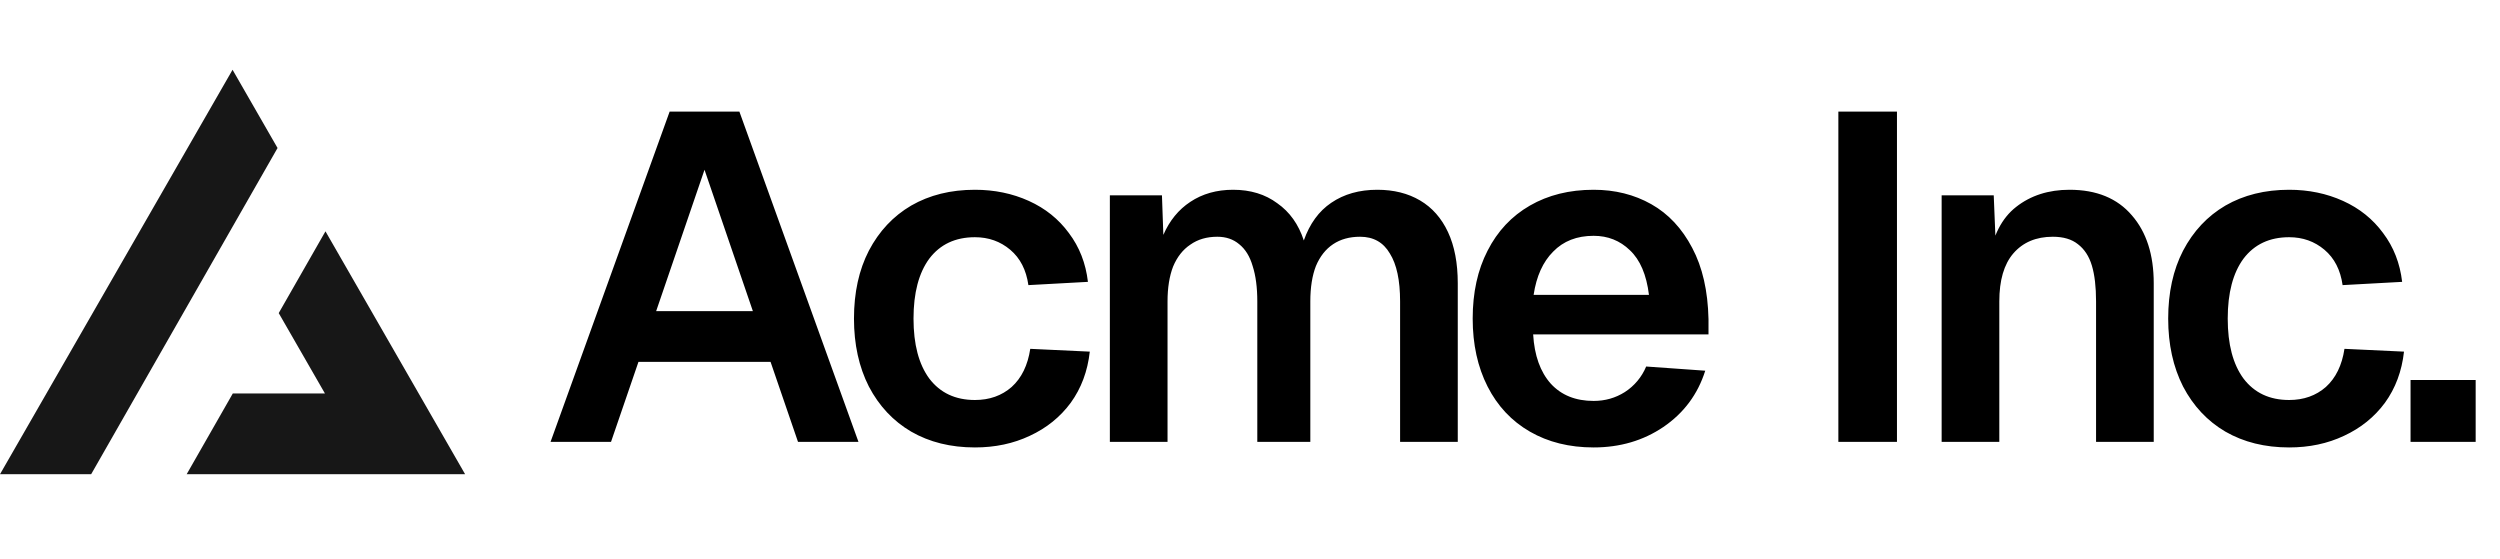
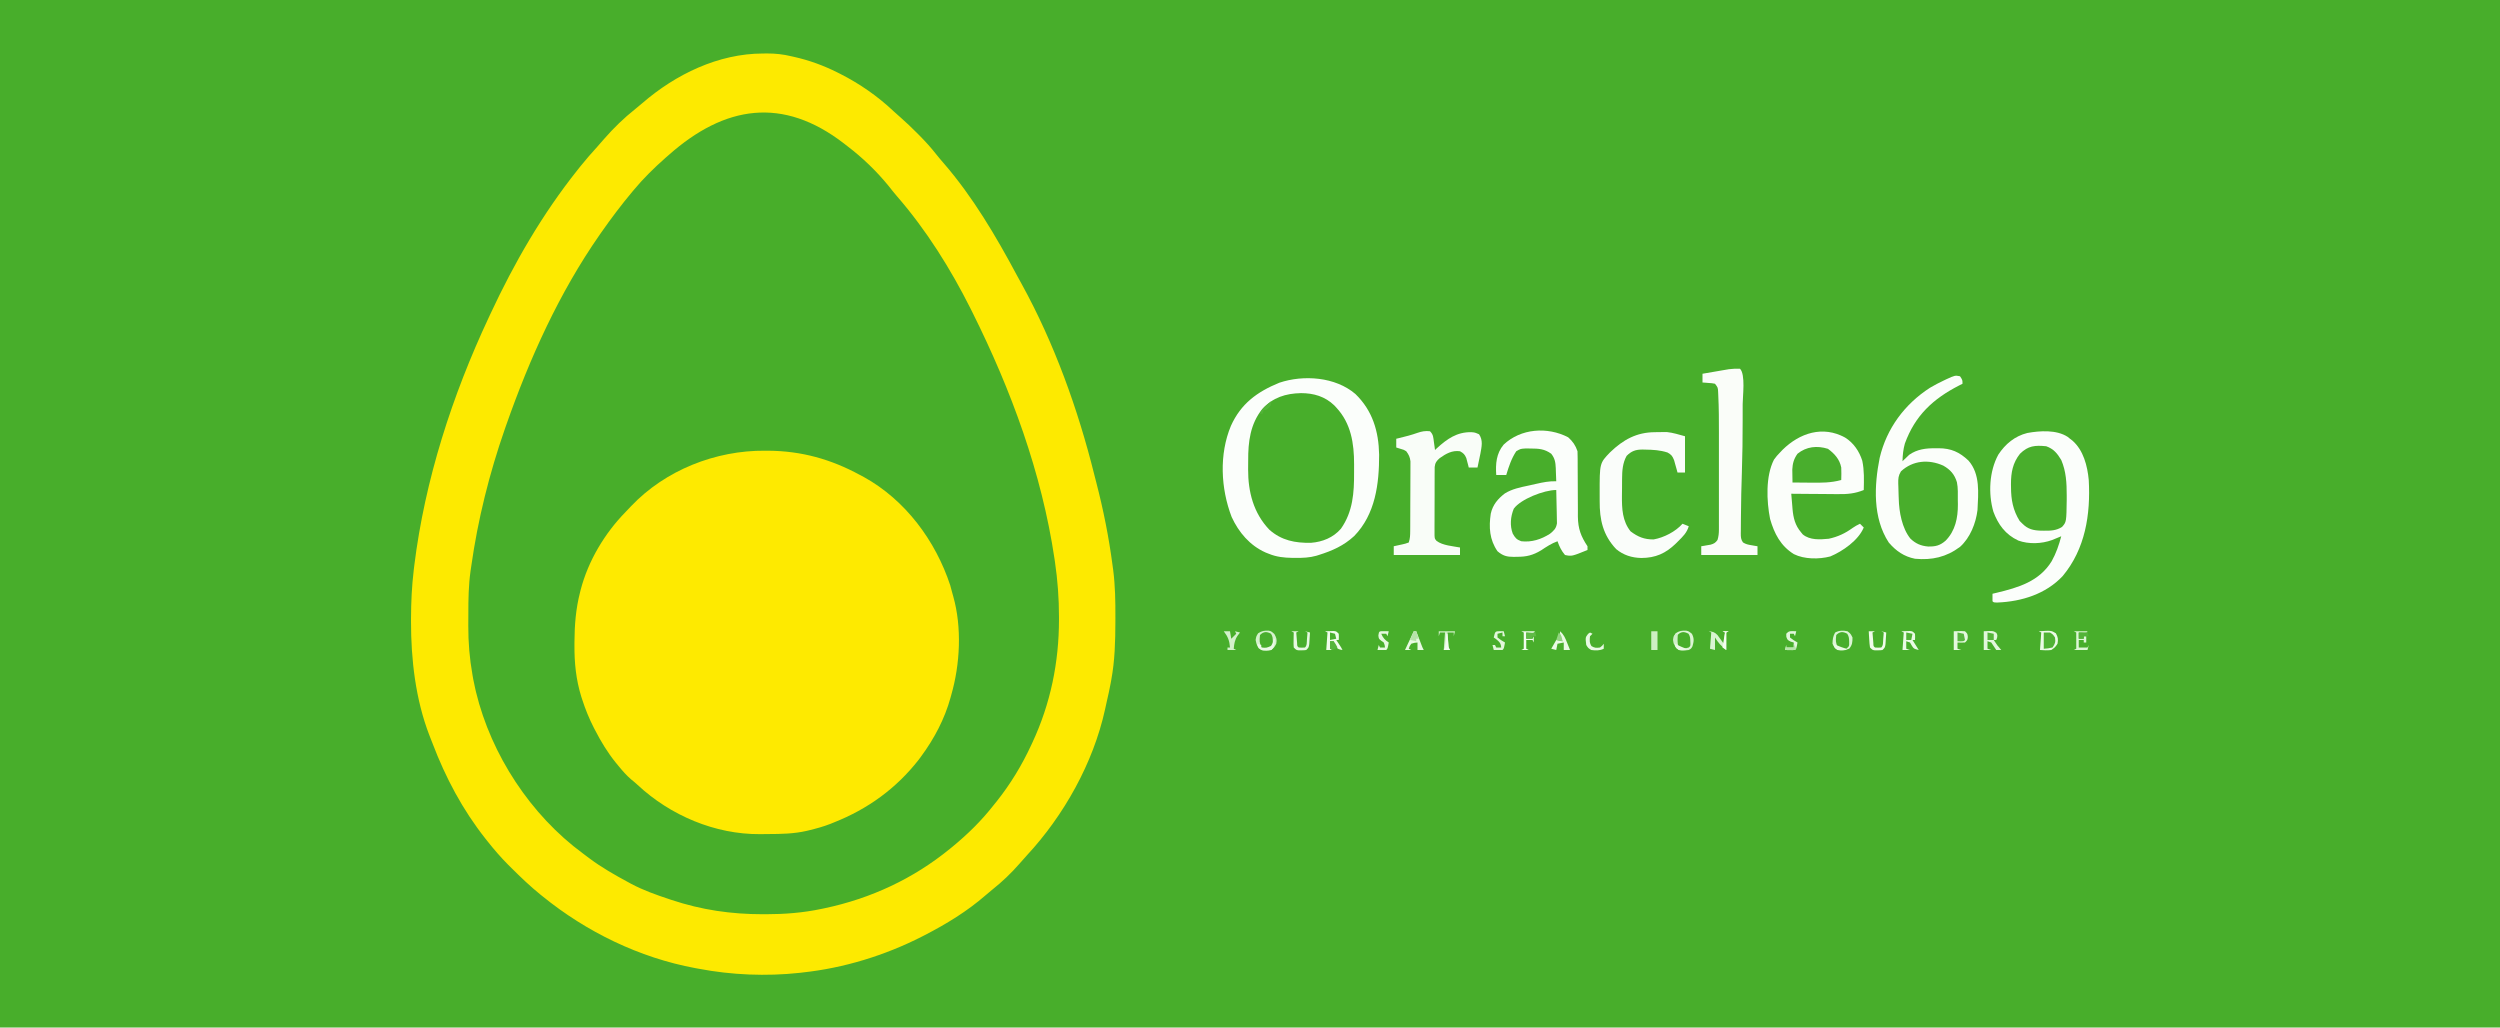
- <svg xmlns="http://www.w3.org/2000/svg" width="215" height="48" fill="none">
-   <path fill="#000" d="M57.588 9.6h6L73.828 38h-5.2l-2.36-6.88h-11.36L52.548 38h-5.2l10.24-28.4Zm7.16 17.16-4.16-12.16-4.16 12.16h8.32Zm23.694-2.24c-.186-1.307-.706-2.32-1.56-3.04-.853-.72-1.866-1.08-3.04-1.08-1.68 0-2.986.613-3.92 1.84-.906 1.227-1.36 2.947-1.36 5.16s.454 3.933 1.36 5.16c.934 1.227 2.24 1.84 3.92 1.84 1.254 0 2.307-.373 3.16-1.12.854-.773 1.387-1.867 1.6-3.28l5.12.24c-.186 1.68-.733 3.147-1.64 4.4-.906 1.227-2.08 2.173-3.52 2.84-1.413.667-2.986 1-4.72 1-2.08 0-3.906-.453-5.48-1.36-1.546-.907-2.76-2.2-3.64-3.88-.853-1.68-1.28-3.627-1.28-5.84 0-2.24.427-4.187 1.28-5.84.88-1.68 2.094-2.973 3.64-3.88 1.574-.907 3.4-1.36 5.48-1.36 1.68 0 3.227.32 4.64.96 1.414.64 2.56 1.56 3.44 2.76.907 1.2 1.454 2.6 1.64 4.2l-5.12.28Zm11.486-7.72.12 3.4c.534-1.227 1.307-2.173 2.32-2.84 1.04-.693 2.267-1.04 3.68-1.04 1.494 0 2.76.387 3.8 1.16 1.067.747 1.827 1.813 2.28 3.2.507-1.44 1.294-2.52 2.36-3.24 1.094-.747 2.414-1.12 3.96-1.12 1.414 0 2.64.307 3.68.92s1.84 1.52 2.4 2.72c.56 1.2.84 2.667.84 4.4V38h-4.96V25.92c0-1.813-.293-3.187-.88-4.12-.56-.96-1.413-1.44-2.56-1.44-.906 0-1.68.213-2.32.64-.64.427-1.133 1.053-1.48 1.88-.32.827-.48 1.84-.48 3.04V38h-4.56V25.92c0-1.2-.133-2.213-.4-3.04-.24-.827-.626-1.453-1.16-1.88-.506-.427-1.133-.64-1.88-.64-.906 0-1.68.227-2.32.68-.64.427-1.133 1.053-1.48 1.88-.32.827-.48 1.827-.48 3V38h-4.96V16.8h4.48Zm26.723 10.6c0-2.24.427-4.187 1.28-5.84.854-1.68 2.067-2.973 3.64-3.88 1.574-.907 3.4-1.36 5.48-1.36 1.84 0 3.494.413 4.96 1.24 1.467.827 2.64 2.08 3.52 3.76.88 1.653 1.347 3.693 1.4 6.12v1.32h-15.08c.107 1.813.614 3.227 1.52 4.24.907.987 2.134 1.48 3.68 1.48.987 0 1.88-.253 2.68-.76a4.803 4.803 0 0 0 1.84-2.2l5.08.36c-.64 2.027-1.84 3.64-3.6 4.84-1.733 1.173-3.733 1.76-6 1.76-2.08 0-3.906-.453-5.48-1.36-1.573-.907-2.786-2.2-3.64-3.88-.853-1.68-1.28-3.627-1.28-5.84Zm15.16-2.04c-.213-1.733-.76-3.013-1.64-3.84-.853-.827-1.893-1.24-3.12-1.24-1.44 0-2.6.453-3.48 1.36-.88.88-1.44 2.12-1.68 3.72h9.92ZM163.139 9.6V38h-5.04V9.6h5.04Zm8.322 7.2.24 5.88-.64-.36c.32-2.053 1.094-3.56 2.32-4.52 1.254-.987 2.787-1.48 4.6-1.48 2.32 0 4.107.733 5.36 2.2 1.254 1.44 1.88 3.387 1.88 5.84V38h-4.96V25.92c0-1.253-.12-2.28-.36-3.08-.24-.8-.64-1.413-1.2-1.84-.533-.427-1.253-.64-2.16-.64-1.44 0-2.573.48-3.4 1.44-.8.933-1.2 2.307-1.2 4.12V38h-4.96V16.8h4.48Zm30.003 7.72c-.186-1.307-.706-2.32-1.56-3.04-.853-.72-1.866-1.08-3.04-1.08-1.68 0-2.986.613-3.92 1.84-.906 1.227-1.36 2.947-1.36 5.16s.454 3.933 1.36 5.16c.934 1.227 2.24 1.84 3.92 1.84 1.254 0 2.307-.373 3.16-1.12.854-.773 1.387-1.867 1.6-3.28l5.12.24c-.186 1.68-.733 3.147-1.64 4.4-.906 1.227-2.08 2.173-3.52 2.84-1.413.667-2.986 1-4.72 1-2.08 0-3.906-.453-5.48-1.36-1.546-.907-2.76-2.2-3.64-3.88-.853-1.68-1.28-3.627-1.28-5.84 0-2.24.427-4.187 1.28-5.84.88-1.68 2.094-2.973 3.64-3.88 1.574-.907 3.4-1.36 5.48-1.36 1.68 0 3.227.32 4.64.96 1.414.64 2.56 1.56 3.44 2.76.907 1.2 1.454 2.6 1.64 4.2l-5.12.28Zm11.443 8.16V38h-5.6v-5.32h5.6Z" />
-   <path fill="#171717" fill-rule="evenodd" d="m7.839 40.783 16.03-28.054L20 6 0 40.783h7.839Zm8.214 0H40L27.99 19.894l-4.02 7.032 3.976 6.914H20.02l-3.967 6.943Z" clip-rule="evenodd" />
+ <svg xmlns="http://www.w3.org/2000/svg" version="1.1" width="2000" height="822">
+   <path d="M0 0 C660 0 1320 0 2000 0 C2000 271.26 2000 542.52 2000 822 C1340 822 680 822 0 822 C0 550.74 0 279.48 0 0 Z " fill="#48AE2B" transform="translate(0,0)" />
+   <path d="M0 0 C1.609 -0.018 1.609 -0.018 3.25 -0.037 C9.975 -0.049 16.097 0.602 22.625 2.188 C23.373 2.354 24.121 2.52 24.892 2.692 C37.164 5.46 48.386 9.558 59.625 15.188 C60.361 15.555 61.096 15.922 61.854 16.3 C77.289 24.139 91.732 34.12 104.324 46.027 C106.3 47.883 108.315 49.656 110.367 51.426 C114.769 55.264 118.936 59.306 123.062 63.438 C123.81 64.185 124.557 64.933 125.327 65.704 C130.028 70.458 134.417 75.276 138.539 80.543 C140.459 82.977 142.457 85.32 144.493 87.656 C167.887 114.638 186.454 146.221 203.237 177.609 C204.486 179.929 205.757 182.234 207.039 184.535 C233.028 231.757 252.035 284.617 265.018 336.763 C265.554 338.906 266.106 341.043 266.668 343.18 C272.296 364.913 276.711 386.927 279.625 409.188 C279.804 410.485 279.983 411.782 280.167 413.118 C281.82 425.823 281.981 438.452 281.938 451.25 C281.936 452.331 281.935 453.412 281.933 454.526 C281.894 470.262 281.519 485.676 278.625 501.188 C278.475 502.016 278.325 502.845 278.171 503.699 C277.289 508.464 276.276 513.186 275.158 517.901 C274.622 520.202 274.131 522.509 273.645 524.82 C264.236 567.637 240.703 609.657 210.926 641.703 C208.94 643.848 207.023 646.028 205.125 648.25 C198.493 655.843 191.323 662.65 183.438 668.926 C181.595 670.407 179.781 671.925 178 673.48 C163.447 686.153 146.751 696.377 129.625 705.188 C128.827 705.6 128.029 706.012 127.207 706.436 C97.612 721.532 64.719 731.653 31.625 735.188 C30.877 735.278 30.13 735.369 29.359 735.462 C2.755 738.354 -25.137 737.202 -51.375 732.188 C-52.791 731.931 -52.791 731.931 -54.235 731.668 C-98.808 723.403 -141.288 702.682 -176.375 674.188 C-176.894 673.772 -177.413 673.356 -177.947 672.927 C-186.156 666.304 -193.708 659.056 -201.188 651.625 C-202.495 650.332 -202.495 650.332 -203.828 649.012 C-209.765 643.047 -215.163 636.792 -220.375 630.188 C-220.909 629.518 -221.443 628.849 -221.993 628.159 C-240.288 605.012 -253.883 579.382 -264.344 551.888 C-265.178 549.705 -266.032 547.532 -266.902 545.363 C-277.91 516.772 -281.614 484.746 -281.562 454.312 C-281.562 453.594 -281.561 452.875 -281.56 452.134 C-281.523 439.066 -280.943 426.171 -279.375 413.188 C-279.157 411.364 -279.157 411.364 -278.935 409.503 C-270.44 341.011 -248.618 273.546 -219.375 211.188 C-218.944 210.261 -218.514 209.334 -218.07 208.378 C-199.044 167.532 -176.509 128.493 -148.375 93.188 C-147.555 92.155 -146.735 91.122 -145.891 90.059 C-141.584 84.72 -137.099 79.575 -132.477 74.508 C-130.652 72.494 -128.884 70.446 -127.125 68.375 C-119.492 59.646 -111.197 51.543 -102.098 44.355 C-100.24 42.876 -98.415 41.356 -96.621 39.801 C-69.941 16.678 -35.651 0.021 0 0 Z " fill="#48AE2A" transform="translate(610.375,42.8125)" />
+   <path d="M0 0 C1.609 -0.018 1.609 -0.018 3.25 -0.037 C9.975 -0.049 16.097 0.602 22.625 2.188 C23.373 2.354 24.121 2.52 24.892 2.692 C37.164 5.46 48.386 9.558 59.625 15.188 C60.361 15.555 61.096 15.922 61.854 16.3 C77.289 24.139 91.732 34.12 104.324 46.027 C106.3 47.883 108.315 49.656 110.367 51.426 C114.769 55.264 118.936 59.306 123.062 63.438 C123.81 64.185 124.557 64.933 125.327 65.704 C130.028 70.458 134.417 75.276 138.539 80.543 C140.459 82.977 142.457 85.32 144.493 87.656 C167.887 114.638 186.454 146.221 203.237 177.609 C204.486 179.929 205.757 182.234 207.039 184.535 C233.028 231.757 252.035 284.617 265.018 336.763 C265.554 338.906 266.106 341.043 266.668 343.18 C272.296 364.913 276.711 386.927 279.625 409.188 C279.804 410.485 279.983 411.782 280.167 413.118 C281.82 425.823 281.981 438.452 281.938 451.25 C281.936 452.331 281.935 453.412 281.933 454.526 C281.894 470.262 281.519 485.676 278.625 501.188 C278.475 502.016 278.325 502.845 278.171 503.699 C277.289 508.464 276.276 513.186 275.158 517.901 C274.622 520.202 274.131 522.509 273.645 524.82 C264.236 567.637 240.703 609.657 210.926 641.703 C208.94 643.848 207.023 646.028 205.125 648.25 C198.493 655.843 191.323 662.65 183.438 668.926 C181.595 670.407 179.781 671.925 178 673.48 C163.447 686.153 146.751 696.377 129.625 705.188 C128.827 705.6 128.029 706.012 127.207 706.436 C97.612 721.532 64.719 731.653 31.625 735.188 C30.877 735.278 30.13 735.369 29.359 735.462 C2.755 738.354 -25.137 737.202 -51.375 732.188 C-52.791 731.931 -52.791 731.931 -54.235 731.668 C-98.808 723.403 -141.288 702.682 -176.375 674.188 C-176.894 673.772 -177.413 673.356 -177.947 672.927 C-186.156 666.304 -193.708 659.056 -201.188 651.625 C-202.495 650.332 -202.495 650.332 -203.828 649.012 C-209.765 643.047 -215.163 636.792 -220.375 630.188 C-220.909 629.518 -221.443 628.849 -221.993 628.159 C-240.288 605.012 -253.883 579.382 -264.344 551.888 C-265.178 549.705 -266.032 547.532 -266.902 545.363 C-277.91 516.772 -281.614 484.746 -281.562 454.312 C-281.562 453.594 -281.561 452.875 -281.56 452.134 C-281.523 439.066 -280.943 426.171 -279.375 413.188 C-279.157 411.364 -279.157 411.364 -278.935 409.503 C-270.44 341.011 -248.618 273.546 -219.375 211.188 C-218.944 210.261 -218.514 209.334 -218.07 208.378 C-199.044 167.532 -176.509 128.493 -148.375 93.188 C-147.555 92.155 -146.735 91.122 -145.891 90.059 C-141.584 84.72 -137.099 79.575 -132.477 74.508 C-130.652 72.494 -128.884 70.446 -127.125 68.375 C-119.492 59.646 -111.197 51.543 -102.098 44.355 C-100.24 42.876 -98.415 41.356 -96.621 39.801 C-69.941 16.678 -35.651 0.021 0 0 Z M-75.375 81.188 C-76.682 82.328 -76.682 82.328 -78.016 83.492 C-87.043 91.469 -95.669 99.919 -103.375 109.188 C-103.82 109.719 -104.266 110.251 -104.725 110.798 C-113.449 121.241 -121.581 132.035 -129.375 143.188 C-129.803 143.799 -130.232 144.41 -130.673 145.039 C-163.085 191.576 -186.658 243.849 -205.375 297.188 C-205.75 298.256 -206.125 299.324 -206.511 300.425 C-218.903 336.023 -228.112 372.852 -233.375 410.188 C-233.561 411.44 -233.747 412.692 -233.939 413.983 C-235.533 425.393 -235.715 436.743 -235.691 448.251 C-235.688 451.419 -235.711 454.586 -235.736 457.754 C-235.778 471.148 -234.729 484.003 -232.375 497.188 C-232.182 498.291 -231.988 499.395 -231.789 500.532 C-231.307 503.079 -230.773 505.6 -230.188 508.125 C-229.98 509.021 -229.773 509.918 -229.56 510.841 C-217.345 561.146 -185.809 609.25 -144.062 639.945 C-142.404 641.166 -140.766 642.411 -139.129 643.66 C-129.141 651.156 -118.355 657.272 -107.375 663.188 C-106.676 663.566 -105.977 663.945 -105.257 664.336 C-95.598 669.477 -85.415 673.043 -75.062 676.5 C-74.424 676.713 -73.786 676.927 -73.129 677.146 C-49.086 685.129 -25.515 688.575 -0.25 688.562 C0.611 688.564 1.473 688.566 2.36 688.568 C17.361 688.564 32.044 687.413 46.75 684.312 C48.01 684.051 48.01 684.051 49.295 683.784 C86.377 675.946 120.25 660.182 149.625 636.188 C150.251 635.677 150.878 635.166 151.523 634.64 C163.794 624.555 174.837 613.722 184.625 601.188 C185.402 600.227 186.18 599.267 186.98 598.277 C198.028 584.384 207.189 569.293 214.625 553.188 C214.927 552.542 215.23 551.897 215.542 551.233 C230.049 520.122 236.799 487.096 236.812 452.875 C236.813 452.208 236.814 451.541 236.816 450.853 C236.813 435.922 235.748 421.269 233.562 406.5 C233.457 405.782 233.352 405.064 233.243 404.325 C223.015 335.484 198.573 269.241 167.625 207.188 C167.149 206.231 166.672 205.274 166.181 204.288 C150.147 172.317 130.634 141.113 107.113 114.078 C104.825 111.42 102.662 108.699 100.5 105.938 C90.907 94.171 79.71 83.365 67.625 74.188 C66.675 73.444 65.725 72.7 64.746 71.934 C15.867 34.27 -30.525 41.44 -75.375 81.188 Z " fill="#FDEA00" transform="translate(610.375,42.8125)" />
+   <path d="M0 0 C0.757 0.003 1.515 0.007 2.295 0.01 C28.864 0.181 52.499 6.743 75.812 19.438 C76.857 19.991 77.901 20.544 78.977 21.113 C112.155 39.453 136.254 72.039 148 107.688 C148.626 109.932 149.229 112.182 149.812 114.438 C149.994 115.068 150.176 115.699 150.364 116.35 C157.428 141.309 155.935 170.735 148.812 195.438 C148.62 196.144 148.428 196.85 148.23 197.578 C143.557 214.518 135.206 230.346 124.812 244.438 C124.129 245.364 123.446 246.291 122.742 247.246 C104.719 270.307 81.918 286.747 54.812 297.438 C53.915 297.805 53.018 298.172 52.094 298.551 C46.585 300.7 40.989 302.24 35.25 303.625 C34.566 303.792 33.881 303.959 33.177 304.131 C23.016 306.475 12.793 306.65 2.411 306.678 C0.212 306.687 -1.985 306.718 -4.184 306.75 C-40.132 307.017 -75.936 291.788 -102.082 267.391 C-103.8 265.797 -105.536 264.323 -107.375 262.875 C-111.053 259.687 -114.102 256.194 -117.188 252.438 C-117.964 251.499 -118.74 250.561 -119.539 249.594 C-126.141 241.423 -131.37 232.758 -136.188 223.438 C-136.508 222.821 -136.829 222.205 -137.16 221.571 C-140.914 214.266 -143.908 206.813 -146.438 199 C-146.789 197.929 -146.789 197.929 -147.147 196.837 C-151.384 183.101 -152.739 169.675 -152.625 155.375 C-152.622 154.571 -152.62 153.767 -152.617 152.939 C-152.548 139.471 -151.539 126.533 -148.188 113.438 C-148.022 112.768 -147.856 112.099 -147.685 111.409 C-141.632 88.079 -128.387 66.001 -111.592 48.877 C-110.16 47.409 -108.757 45.916 -107.355 44.418 C-79.868 15.473 -39.628 -0.346 0 0 Z " fill="#FEEA00" transform="translate(612.1875,360.5625)" />
+   <path d="M0 0 C2 3 2 3 2 6 C1.045 6.485 0.09 6.969 -0.895 7.469 C-21.574 18.118 -35.966 31.419 -44.102 53.832 C-45.433 58.526 -45.893 63.135 -46 68 C-45.527 67.529 -45.054 67.059 -44.566 66.574 C-43.574 65.64 -43.574 65.64 -42.562 64.688 C-41.924 64.073 -41.286 63.458 -40.629 62.824 C-34.159 58.335 -27.203 57.512 -19.5 57.625 C-18.315 57.608 -18.315 57.608 -17.105 57.59 C-7.128 57.639 -0.379 60.659 6.828 67.52 C16.319 78.358 14.631 93.562 14 107 C12.719 117.643 8.131 129.183 0.039 136.473 C-10.95 144.704 -22.413 147.263 -36 146 C-44.772 144.253 -51.236 139.765 -57 133 C-69.892 113.282 -68.682 87.428 -64.258 65.285 C-58.665 41.702 -44.323 22.336 -24.012 9.215 C-20.427 7.05 -16.715 5.18 -12.938 3.375 C-11.866 2.861 -11.866 2.861 -10.773 2.336 C-3.999 -0.748 -3.999 -0.748 0 0 Z " fill="#FBFEFA" transform="translate(1568,301)" />
+   <path d="M0 0 C0.626 0.507 1.253 1.013 1.898 1.535 C2.546 2.031 3.193 2.528 3.859 3.039 C12.691 10.772 15.836 23.266 16.898 34.535 C18.437 62.114 14.136 89.682 -3.977 111.41 C-17.489 125.791 -36.744 131.739 -55.996 132.555 C-59.102 132.535 -59.102 132.535 -60.102 131.535 C-60.142 129.536 -60.144 127.535 -60.102 125.535 C-59.074 125.293 -58.047 125.05 -56.988 124.801 C-39.404 120.583 -22.69 115.699 -12.742 99.48 C-9.222 93.16 -6.922 86.515 -5.102 79.535 C-6.097 79.951 -6.097 79.951 -7.113 80.375 C-8.438 80.918 -8.438 80.918 -9.789 81.473 C-11.094 82.012 -11.094 82.012 -12.426 82.562 C-20.825 85.615 -31.041 86.033 -39.477 82.973 C-49.721 78.179 -55.568 70.233 -59.414 59.848 C-63.582 45.31 -62.721 27.628 -55.477 14.285 C-49.861 5.732 -42.304 -0.563 -32.23 -3.081 C-22.137 -4.901 -8.9 -5.768 0 0 Z " fill="#FBFEFB" transform="translate(1654.102,349.4648)" />
+   <path d="M0 0 C13.732 13.313 18.633 29.805 18.992 48.565 C19.06 71.775 16.033 96.223 -0.953 113.637 C-9.358 121.388 -18.527 125.434 -29.312 128.812 C-29.943 129.01 -30.573 129.208 -31.222 129.412 C-36.69 130.96 -41.965 131.16 -47.625 131.125 C-48.554 131.12 -49.483 131.115 -50.441 131.11 C-57.121 130.996 -63.086 130.384 -69.312 127.812 C-70.562 127.319 -70.562 127.319 -71.836 126.816 C-84.426 121.219 -93.326 110.72 -99 98.375 C-107.729 75.597 -109.081 48.245 -99.582 25.504 C-91.625 7.827 -78.648 -1.739 -60.852 -9 C-41.411 -15.523 -16.007 -13.71 0 0 Z M-74.562 12.062 C-84.162 24.215 -85.841 38.32 -85.759 53.275 C-85.75 55.612 -85.779 57.946 -85.811 60.283 C-85.894 78.208 -81.537 95.321 -68.797 108.617 C-59.058 117.223 -48.137 119.311 -35.484 119.059 C-26.293 118.345 -17.667 114.875 -11.559 107.773 C-2.007 94.224 -0.96 78.975 -1.052 62.91 C-1.063 60.683 -1.052 58.457 -1.039 56.23 C-1.021 39.515 -3.473 23.474 -15.312 10.812 C-15.835 10.249 -16.357 9.686 -16.895 9.105 C-24.34 1.95 -33.332 -0.654 -43.438 -0.688 C-55.781 -0.442 -65.963 2.761 -74.562 12.062 Z " fill="#FBFEFB" transform="translate(1084.312,315.1875)" />
+   <path d="M0 0 C3.68 3.22 5.956 6.555 7.5 11.188 C7.592 13.174 7.625 15.164 7.626 17.153 C7.63 18.381 7.634 19.61 7.638 20.876 C7.638 21.533 7.638 22.19 7.638 22.866 C7.642 25.642 7.663 28.418 7.683 31.193 C7.721 36.356 7.753 41.518 7.75 46.681 C7.75 50.277 7.773 53.872 7.812 57.468 C7.828 59.487 7.818 61.507 7.807 63.526 C7.933 73.169 10.217 79.262 15.5 87.188 C15.5 88.177 15.5 89.168 15.5 90.188 C2.903 95.29 2.903 95.29 -2.5 94.188 C-5.376 90.846 -7.039 87.326 -8.5 83.188 C-13.355 84.949 -17.31 87.581 -21.586 90.434 C-28.226 94.43 -33.455 95.691 -41.062 95.625 C-41.887 95.645 -42.711 95.665 -43.561 95.686 C-49.02 95.681 -52.204 94.852 -56.5 91.188 C-62.911 81.927 -63.519 72.003 -61.875 61.062 C-60.275 54.023 -56.287 49.268 -50.625 44.938 C-44.782 41.314 -38.205 40.027 -31.562 38.625 C-29.557 38.2 -27.562 37.743 -25.566 37.277 C-20.091 36.032 -15.138 35.018 -9.5 35.188 C-9.587 32.457 -9.694 29.729 -9.812 27 C-9.846 25.847 -9.846 25.847 -9.881 24.67 C-10.098 20.069 -10.567 16.939 -13.5 13.188 C-18.91 9.303 -23.428 9.032 -30 9 C-31.965 8.979 -31.965 8.979 -33.969 8.957 C-38.079 9.208 -38.079 9.208 -41.5 11.188 C-45.318 16.909 -47.552 23.632 -49.5 30.188 C-52.14 30.188 -54.78 30.188 -57.5 30.188 C-58.12 21.278 -57.493 12.948 -51.547 5.859 C-37.841 -7.079 -16.571 -8.581 0 0 Z " fill="#FBFEFB" transform="translate(1254.5,349.8125)" />
+   <path d="M0 0 C6.814 4.234 11.396 10.964 13.816 18.562 C15.46 26.285 15.191 34.147 15 42 C8.034 44.882 1.888 45.406 -5.598 45.293 C-6.673 45.289 -7.747 45.284 -8.855 45.28 C-12.258 45.263 -15.66 45.226 -19.062 45.188 C-21.382 45.172 -23.702 45.159 -26.021 45.146 C-31.681 45.114 -37.341 45.063 -43 45 C-42.749 48.189 -42.47 51.376 -42.188 54.562 C-42.117 55.458 -42.047 56.353 -41.975 57.275 C-41.327 64.343 -39.904 70.264 -35.188 75.812 C-34.727 76.376 -34.267 76.939 -33.793 77.52 C-28.034 82.275 -20.008 81.636 -13 81 C-5.811 79.453 0.141 76.696 6.062 72.367 C7.973 71.019 9.886 69.991 12 69 C12.99 69.99 13.98 70.98 15 72 C10.724 82.316 -1.85 91.013 -11.777 95.16 C-20.778 97.506 -32.505 97.492 -40.902 93.301 C-51.476 86.744 -56.561 76.926 -59.938 65.125 C-62.742 50.929 -63.608 30.901 -56.816 17.699 C-55.362 15.577 -53.81 13.829 -52 12 C-51.3 11.263 -50.6 10.525 -49.879 9.766 C-36.141 -3.679 -17.737 -9.669 0 0 Z " fill="#FBFEFA" transform="translate(1476,350)" />
+   <path d="M0 0 C4.536 4.536 2.127 22.146 2.139 28.345 C2.139 31.626 2.132 34.907 2.125 38.188 C2.124 39.887 2.124 39.887 2.122 41.62 C2.11 55.359 1.98 69.082 1.5 82.812 C1.105 94.325 0.835 105.829 0.768 117.348 C0.756 119.06 0.739 120.772 0.717 122.484 C0.687 124.853 0.677 127.221 0.672 129.59 C0.653 130.651 0.653 130.651 0.635 131.734 C0.648 134.615 0.665 136.53 2.365 138.917 C4.58 140.384 6.578 140.747 9.188 141.188 C10.089 141.346 10.99 141.505 11.918 141.668 C12.605 141.778 13.292 141.887 14 142 C14 144.31 14 146.62 14 149 C-0.85 149 -15.7 149 -31 149 C-31 146.69 -31 144.38 -31 142 C-30.313 141.89 -29.626 141.781 -28.918 141.668 C-28.017 141.509 -27.116 141.351 -26.188 141.188 C-25.294 141.037 -24.401 140.886 -23.48 140.73 C-20.742 139.924 -19.684 139.278 -18 137 C-17.134 134.202 -16.875 131.681 -16.873 128.761 C-16.87 127.922 -16.867 127.083 -16.864 126.218 C-16.866 125.305 -16.869 124.393 -16.871 123.452 C-16.869 122.484 -16.867 121.516 -16.865 120.519 C-16.861 117.311 -16.864 114.103 -16.867 110.895 C-16.867 108.654 -16.866 106.414 -16.864 104.173 C-16.863 99.466 -16.865 94.76 -16.87 90.053 C-16.875 84.064 -16.872 78.075 -16.866 72.086 C-16.862 67.451 -16.864 62.815 -16.866 58.18 C-16.867 55.975 -16.866 53.77 -16.864 51.565 C-16.855 41.416 -16.874 31.274 -17.383 21.135 C-17.414 20.433 -17.444 19.73 -17.475 19.006 C-17.644 15.064 -17.644 15.064 -20 12 C-22.433 11.538 -22.433 11.538 -25.125 11.375 C-26.035 11.3 -26.945 11.225 -27.883 11.148 C-28.581 11.099 -29.28 11.05 -30 11 C-30 8.69 -30 6.38 -30 4 C-26.126 3.325 -22.251 2.662 -18.375 2 C-17.281 1.809 -16.186 1.618 -15.059 1.422 C-13.463 1.151 -13.463 1.151 -11.836 0.875 C-10.862 0.707 -9.888 0.54 -8.884 0.367 C-5.88 -0.015 -3.025 -0.131 0 0 Z " fill="#FAFDF9" transform="translate(1392,295)" />
+   <path d="M0 0 C2.721 2.721 2.607 4.848 3.125 8.625 C3.376 10.408 3.376 10.408 3.633 12.227 C3.754 13.142 3.875 14.057 4 15 C4.461 14.564 4.923 14.129 5.398 13.68 C13.792 6.016 21.554 0.569 33.066 0.734 C36 1 36 1 39.25 2.438 C42.611 7.36 41.286 12.37 40.312 17.922 C39.602 21.628 38.816 25.315 38 29 C35.69 29 33.38 29 31 29 C30.83 28.313 30.66 27.626 30.484 26.918 C30.242 26.017 30 25.116 29.75 24.188 C29.402 22.848 29.402 22.848 29.047 21.48 C27.809 18.548 26.776 17.521 24 16 C17.682 15.118 12.858 17.913 7.848 21.43 C5.29 23.604 4.075 25.248 3.739 28.618 C3.735 29.669 3.73 30.719 3.725 31.801 C3.716 32.992 3.706 34.183 3.696 35.411 C3.697 36.698 3.698 37.986 3.699 39.312 C3.695 40.646 3.691 41.98 3.686 43.314 C3.679 46.108 3.679 48.902 3.684 51.696 C3.69 55.278 3.673 58.859 3.65 62.44 C3.635 65.194 3.634 67.947 3.637 70.701 C3.637 72.664 3.623 74.627 3.609 76.589 C3.618 78.376 3.618 78.376 3.628 80.199 C3.627 81.249 3.626 82.3 3.626 83.382 C3.79 86.015 3.79 86.015 5.332 87.796 C10.354 91.421 18.042 91.873 24 93 C24 94.98 24 96.96 24 99 C6.51 99 -10.98 99 -29 99 C-29 96.69 -29 94.38 -29 92 C-28.385 91.867 -27.77 91.734 -27.137 91.598 C-25.924 91.333 -25.924 91.333 -24.688 91.062 C-23.487 90.801 -23.487 90.801 -22.262 90.535 C-19.855 90.001 -19.855 90.001 -17 89 C-15.902 85.705 -15.86 83.242 -15.839 79.772 C-15.829 78.487 -15.82 77.202 -15.81 75.878 C-15.805 74.473 -15.801 73.069 -15.797 71.664 C-15.791 70.223 -15.785 68.782 -15.78 67.341 C-15.769 64.32 -15.763 61.299 -15.76 58.277 C-15.754 54.411 -15.73 50.546 -15.702 46.68 C-15.683 43.703 -15.678 40.726 -15.676 37.749 C-15.673 36.324 -15.665 34.9 -15.652 33.475 C-15.635 31.479 -15.639 29.483 -15.644 27.487 C-15.64 26.352 -15.636 25.218 -15.633 24.049 C-16.045 20.626 -16.96 18.753 -19 16 C-20.997 14.789 -20.997 14.789 -23.188 14.188 C-25.075 13.6 -25.075 13.6 -27 13 C-27 10.69 -27 8.38 -27 6 C-26.238 5.818 -25.476 5.636 -24.691 5.449 C-19.758 4.248 -14.907 3.029 -10.125 1.312 C-6.639 0.11 -3.722 -0.454 0 0 Z " fill="#F9FDF8" transform="translate(1144,345)" />
+   <path d="M0 0 C1.091 -0.021 2.182 -0.041 3.307 -0.062 C4.932 -0.07 4.932 -0.07 6.59 -0.078 C7.567 -0.087 8.544 -0.097 9.551 -0.106 C14.49 0.395 19.272 1.944 24.062 3.25 C24.062 12.82 24.062 22.39 24.062 32.25 C22.082 32.25 20.102 32.25 18.062 32.25 C17.82 31.346 17.578 30.443 17.328 29.512 C16.993 28.332 16.658 27.153 16.312 25.938 C15.825 24.18 15.825 24.18 15.328 22.387 C13.979 19.043 13.166 17.967 10.062 16.25 C4.15 14.346 -1.522 14.024 -7.688 13.938 C-8.421 13.92 -9.154 13.902 -9.909 13.884 C-15.438 13.891 -18.734 15.046 -22.625 18.938 C-25.82 24.566 -26.253 30.916 -26.273 37.266 C-26.28 38.003 -26.287 38.74 -26.294 39.499 C-26.304 41.049 -26.308 42.598 -26.308 44.148 C-26.312 46.481 -26.349 48.812 -26.387 51.145 C-26.463 61.218 -26.043 71.092 -19.5 79.312 C-13.568 83.798 -8.524 85.834 -1.07 85.801 C7.149 84.356 16.54 79.537 22.062 73.25 C23.712 73.91 25.363 74.57 27.062 75.25 C25.567 80.444 22.302 83.547 18.562 87.25 C17.938 87.873 17.313 88.496 16.669 89.137 C8.52 97.013 0.475 100.589 -10.891 100.633 C-18.461 100.459 -25.115 98.414 -31.023 93.523 C-41.58 82.321 -44.291 70.009 -44.198 55.116 C-44.188 53.084 -44.198 51.053 -44.211 49.021 C-44.237 24.797 -44.237 24.797 -35.945 16.18 C-25.371 5.952 -14.621 0.067 0 0 Z " fill="#FAFDFA" transform="translate(1323.938,345.75)" />
+   <path d="M0 0 C5.668 3.219 9.025 7.02 10.91 13.276 C11.892 17.973 11.603 22.846 11.625 27.625 C11.646 28.716 11.666 29.806 11.688 30.93 C11.739 41.748 9.683 52.113 1.824 60.07 C-2.75 64.043 -6.371 64.817 -12.223 64.703 C-17.936 64.22 -22.166 62.369 -26.312 58.375 C-33.022 50.084 -35.398 36.939 -35.625 26.5 C-35.669 25.419 -35.669 25.419 -35.715 24.317 C-35.815 21.774 -35.881 19.232 -35.938 16.688 C-35.968 15.862 -35.998 15.037 -36.029 14.186 C-36.065 10.224 -35.963 8.059 -33.875 4.602 C-24.443 -4.208 -11.625 -5.226 0 0 Z " fill="#49AE2C" transform="translate(1554.625,372.5)" />
+   <path d="M0 0 C5.899 2.142 8.807 5.676 12 11 C15.93 20.171 16.361 29.383 16.375 39.25 C16.377 40.338 16.378 41.427 16.38 42.548 C16.133 60.594 16.133 60.594 12.624 64.552 C8.151 67.464 3.267 67.661 -1.938 67.562 C-2.734 67.554 -3.53 67.545 -4.35 67.536 C-10.333 67.327 -14.661 66.364 -19 62 C-19.742 61.278 -20.485 60.556 -21.25 59.812 C-26.622 51.178 -28.18 42.736 -28.188 32.75 C-28.2 31.942 -28.212 31.134 -28.225 30.301 C-28.247 21.142 -26.817 13.275 -21 6 C-14.514 -0.422 -8.934 -0.92 0 0 Z " fill="#49AE2C" transform="translate(1637,357)" />
+   <path d="M0 0 C0.124 4.181 0.215 8.361 0.275 12.543 C0.3 13.964 0.334 15.385 0.377 16.805 C0.438 18.854 0.466 20.9 0.488 22.949 C0.514 24.18 0.541 25.411 0.568 26.678 C-0.155 30.908 -1.741 32.313 -5 35 C-12.045 39.493 -19.63 41.959 -28 41 C-31.81 39.592 -32.767 38.402 -34.812 34.875 C-37.228 28.368 -36.568 21.358 -34 15 C-28.516 7.323 -9.782 0 0 0 Z " fill="#4AAF2D" transform="translate(1245,392)" />
+   <path d="M0 0 C5.269 3.889 9.337 8.37 10.625 14.938 C10.766 18.279 10.744 21.596 10.625 24.938 C2.447 27.238 -5.518 27.168 -13.938 27.062 C-15.342 27.052 -16.746 27.043 -18.15 27.035 C-21.559 27.012 -24.967 26.979 -28.375 26.938 C-28.419 24.711 -28.451 22.484 -28.477 20.258 C-28.495 19.018 -28.514 17.778 -28.534 16.5 C-28.318 11.658 -27.212 7.877 -24.375 3.938 C-17.294 -1.843 -8.666 -2.728 0 0 Z " fill="#49AE2D" transform="translate(1462.375,359.0625)" />
+   <path d="M0 0 C1.906 0.453 1.906 0.453 4.406 2.641 C6.048 5.72 6.588 7.044 5.906 10.453 C4.406 13.266 4.406 13.266 1.906 15.453 C-0.915 16.176 -3.272 16.17 -6.094 15.453 C-9.122 12.879 -9.955 11.301 -10.594 7.391 C-10.094 4.453 -10.094 4.453 -8.594 2.078 C-5.559 0.105 -3.572 -0.187 0 0 Z " fill="#49AE2C" transform="translate(1015.094,504.5469)" />
+   <path d="M0 0 C2.562 2.062 2.562 2.062 4 5 C4 8.779 3.833 11.007 1.375 13.938 C-2.012 15.453 -4.334 15.524 -8 15 C-10.5 12.938 -10.5 12.938 -12 10 C-11.94 6.532 -11.61 4.112 -9.938 1.062 C-6.721 -0.701 -3.506 -0.739 0 0 Z " fill="#48AE2C" transform="translate(1478,505)" />
+   <path d="M0 0 C9.976 -0.619 9.976 -0.619 13.688 1.625 C15.431 4.779 15.653 6.445 15 10 C13.062 12.875 13.062 12.875 10 15 C6.873 15.413 4.176 15.237 1 15 C1.33 10.38 1.66 5.76 2 1 C1.34 0.67 0.68 0.34 0 0 Z " fill="#50B235" transform="translate(1631,505)" />
+   <path d="M0 0 C7.4 -0.364 7.4 -0.364 10.062 1.25 C11 3 11 3 10.688 5.188 C10.347 6.085 10.347 6.085 10 7 C9.34 7 8.68 7 8 7 C10.722 11.221 10.722 11.221 14 15 C12.68 15 11.36 15 10 15 C8.619 13.033 7.285 11.031 6 9 C5.01 8.67 4.02 8.34 3 8 C3 9.98 3 11.96 3 14 C3.99 14.33 4.98 14.66 6 15 C4.02 15 2.04 15 0 15 C0 10.05 0 5.1 0 0 Z " fill="#E2F7DC" transform="translate(1587,505)" />
+   <path d="M0 0 C1.458 -0.054 2.916 -0.093 4.375 -0.125 C5.187 -0.148 5.999 -0.171 6.836 -0.195 C9 0 9 0 11 2 C11.125 4.625 11.125 4.625 11 7 C10.34 7 9.68 7 9 7 C10.65 9.64 12.3 12.28 14 15 C10 14 10 14 8.438 11.5 C7.963 10.675 7.489 9.85 7 9 C6.01 8.67 5.02 8.34 4 8 C4 9.98 4 11.96 4 14 C4.99 14.33 5.98 14.66 7 15 C5.02 15 3.04 15 1 15 C1.33 10.38 1.66 5.76 2 1 C1.34 0.67 0.68 0.34 0 0 Z " fill="#EAFBE5" transform="translate(1521,505)" />
+   <path d="M0 0 C1.458 -0.054 2.916 -0.093 4.375 -0.125 C5.187 -0.148 5.999 -0.171 6.836 -0.195 C9 0 9 0 11 2 C11.125 4.625 11.125 4.625 11 7 C10.34 7 9.68 7 9 7 C9.639 7.949 10.279 8.898 10.938 9.875 C13 13 13 13 14 15 C11.202 14.614 10.179 14.199 8.25 12.062 C7 10 7 10 7 8 C6.01 8 5.02 8 4 8 C4 9.98 4 11.96 4 14 C4.66 14.33 5.32 14.66 6 15 C4.35 15 2.7 15 1 15 C1.33 10.38 1.66 5.76 2 1 C1.34 0.67 0.68 0.34 0 0 Z " fill="#F0FCEB" transform="translate(1060,505)" />
+   <path d="M0 0 C6.836 -0.195 6.836 -0.195 9 0 C11 2 11 2 11.25 4.5 C11 7 11 7 9 9 C5.875 9.125 5.875 9.125 3 9 C3 10.65 3 12.3 3 14 C3.99 14.33 4.98 14.66 6 15 C4.02 15 2.04 15 0 15 C0 10.05 0 5.1 0 0 Z " fill="#E4F8DE" transform="translate(1563,505)" />
+   <path d="M0 0 C1.91 0.445 1.91 0.445 4.473 2.508 C6.346 6.337 6.04 8.379 4.91 12.445 C3.848 14.383 3.848 14.383 1.91 15.445 C-1.183 15.838 -3.136 16.075 -6.09 15.445 C-9.118 12.872 -9.951 11.293 -10.59 7.383 C-10.09 4.445 -10.09 4.445 -8.59 2.07 C-5.556 0.098 -3.571 -0.2 0 0 Z M-7.09 3.445 C-7.604 8.696 -7.604 8.696 -5.965 13.508 C-3.127 14.927 -1.08 14.225 1.91 13.445 C3.353 12.223 3.353 12.223 3.16 8.57 C3.118 5.945 3.079 4.73 1.723 2.445 C-1.762 0.523 -4.291 0.647 -7.09 3.445 Z " fill="#DCF5D5" transform="translate(1349.09,504.5547)" />
+   <path d="M0 0 C1.906 0.453 1.906 0.453 4.406 2.641 C6.048 5.72 6.588 7.044 5.906 10.453 C4.406 13.266 4.406 13.266 1.906 15.453 C-0.915 16.176 -3.272 16.17 -6.094 15.453 C-9.122 12.879 -9.955 11.301 -10.594 7.391 C-10.094 4.453 -10.094 4.453 -8.594 2.078 C-5.559 0.105 -3.572 -0.187 0 0 Z M-7.094 3.453 C-7.608 8.703 -7.608 8.703 -5.969 13.516 C-3.131 14.935 -1.084 14.233 1.906 13.453 C3.349 12.231 3.349 12.231 3.156 8.578 C3.114 5.952 3.075 4.738 1.719 2.453 C-1.766 0.53 -4.295 0.654 -7.094 3.453 Z " fill="#D4F2CB" transform="translate(1015.094,504.5469)" />
+   <path d="M0 0 C2.562 2.062 2.562 2.062 4 5 C4 8.779 3.833 11.007 1.375 13.938 C-2.012 15.453 -4.334 15.524 -8 15 C-10.5 12.938 -10.5 12.938 -12 10 C-11.94 6.532 -11.61 4.112 -9.938 1.062 C-6.721 -0.701 -3.506 -0.739 0 0 Z M-9 3 C-9.544 8.248 -9.544 8.248 -7.812 13 C-5.376 14.344 -3.74 14.351 -1 14 C1.428 12.004 1.428 12.004 1.312 8.062 C1.237 5.469 1.152 4.257 -0.188 2 C-3.672 0.077 -6.201 0.201 -9 3 Z " fill="#DCF5D5" transform="translate(1478,505)" />
+   <path d="M0 0 C3.278 0.311 4.681 0.673 7.02 3.066 C7.611 3.89 8.203 4.714 8.812 5.562 C9.417 6.389 10.022 7.215 10.645 8.066 C11.092 8.704 11.539 9.343 12 10 C12.33 7.03 12.66 4.06 13 1 C12.34 0.67 11.68 0.34 11 0 C12.65 0 14.3 0 16 0 C15.01 0.495 15.01 0.495 14 1 C14 5.62 14 10.24 14 15 C9.772 11.618 7.73 9.449 5 5 C5 8.3 5 11.6 5 15 C3.68 14.67 2.36 14.34 1 14 C1.33 9.71 1.66 5.42 2 1 C1.34 0.67 0.68 0.34 0 0 Z " fill="#D9F4D1" transform="translate(1367,505)" />
+   <path d="M0 0 C9.976 -0.619 9.976 -0.619 13.688 1.625 C15.431 4.779 15.653 6.445 15 10 C13.062 12.875 13.062 12.875 10 15 C6.873 15.413 4.176 15.237 1 15 C1.33 10.38 1.66 5.76 2 1 C1.34 0.67 0.68 0.34 0 0 Z M4 1 C4 5.29 4 9.58 4 14 C7.432 13.736 7.432 13.736 11 13 C13.166 9.752 13.552 8.769 13 5 C11.417 2.583 11.417 2.583 9 1 C7.35 1 5.7 1 4 1 Z " fill="#ECFBE7" transform="translate(1631,505)" />
+   <path d="M0 0 C0.66 0 1.32 0 2 0 C2.349 0.915 2.699 1.83 3.059 2.773 C3.514 3.962 3.969 5.15 4.438 6.375 C5.116 8.15 5.116 8.15 5.809 9.961 C6.893 12.86 6.893 12.86 8 15 C6.35 15 4.7 15 3 15 C3 13.02 3 11.04 3 9 C0.555 9.188 0.555 9.188 -2 10 C-3.36 11.968 -3.36 11.968 -4 14 C-3.34 14.33 -2.68 14.66 -2 15 C-3.65 15 -5.3 15 -7 15 C-3.535 7.575 -3.535 7.575 0 0 Z " fill="#E8FAE2" transform="translate(1131,505)" />
+   <path d="M0 0 C3.63 0 7.26 0 11 0 C10.67 0.99 10.34 1.98 10 3 C10 2.34 10 1.68 10 1 C8.02 1 6.04 1 4 1 C4 2.65 4 4.3 4 6 C5.32 6 6.64 6 8 6 C8 5.34 8 4.68 8 4 C8.66 4 9.32 4 10 4 C10 5.65 10 7.3 10 9 C9.34 9 8.68 9 8 9 C8 8.34 8 7.68 8 7 C6.68 7 5.36 7 4 7 C4 8.98 4 10.96 4 13 C6.31 13 8.62 13 11 13 C11.33 12.34 11.66 11.68 12 11 C11.67 12.32 11.34 13.64 11 15 C7.37 15 3.74 15 0 15 C0.66 14.67 1.32 14.34 2 14 C2 9.71 2 5.42 2 1 C1.34 0.67 0.68 0.34 0 0 Z " fill="#DEF7D6" transform="translate(1659,505)" />
+   <path d="M0 0 C0.949 0.041 1.897 0.083 2.875 0.125 C2.545 1.445 2.215 2.765 1.875 4.125 C1.545 3.465 1.215 2.805 0.875 2.125 C-0.115 2.125 -1.105 2.125 -2.125 2.125 C-2.125 3.115 -2.125 4.105 -2.125 5.125 C0.817 7.337 0.817 7.337 3.875 9.125 C3 14 3 14 1.875 15.125 C-0.796 15.266 -3.449 15.167 -6.125 15.125 C-5.795 13.805 -5.465 12.485 -5.125 11.125 C-5.125 11.785 -5.125 12.445 -5.125 13.125 C-3.145 13.125 -1.165 13.125 0.875 13.125 C0.875 11.805 0.875 10.485 0.875 9.125 C0.071 8.898 -0.734 8.671 -1.562 8.438 C-4.125 7.125 -4.125 7.125 -5.062 4.625 C-5.083 3.8 -5.104 2.975 -5.125 2.125 C-3.125 0.125 -3.125 0.125 0 0 Z " fill="#E2F7DC" transform="translate(1434.125,504.875)" />
+   <path d="M0 0 C1.65 0 3.3 0 5 0 C5.33 1.98 5.66 3.96 6 6 C7.32 4.68 8.64 3.36 10 2 C9.67 1.34 9.34 0.68 9 0 C10.32 0.33 11.64 0.66 13 1 C12.361 1.846 11.721 2.691 11.062 3.562 C8.803 6.907 8.322 9.974 8 14 C8.66 14.33 9.32 14.66 10 15 C7.69 15 5.38 15 3 15 C3 14.34 3 13.68 3 13 C3.66 13 4.32 13 5 13 C4.55 7.375 3.316 4.385 0 0 Z " fill="#D3F1CB" transform="translate(979,505)" />
+   <path d="M0 0 C1.98 0 3.96 0 6 0 C5.01 0.495 5.01 0.495 4 1 C4.14 2.813 4.287 4.625 4.438 6.438 C4.519 7.447 4.6 8.456 4.684 9.496 C4.732 11.936 4.732 11.936 6 13 C8.5 13.167 8.5 13.167 11 13 C12.74 11.26 12.372 8.806 12.562 6.438 C12.646 5.426 12.73 4.414 12.816 3.371 C12.877 2.589 12.938 1.806 13 1 C12.34 0.67 11.68 0.34 11 0 C12.32 0.33 13.64 0.66 15 1 C14.886 2.959 14.759 4.917 14.625 6.875 C14.555 7.966 14.486 9.056 14.414 10.18 C14 13 14 13 12 15 C10.125 15.266 10.125 15.266 8 15.25 C7.299 15.255 6.598 15.26 5.875 15.266 C4 15 4 15 2 13 C1.805 10.18 1.805 10.18 1.875 6.875 C1.893 5.779 1.911 4.684 1.93 3.555 C1.953 2.712 1.976 1.869 2 1 C1.34 0.67 0.68 0.34 0 0 Z " fill="#E8F9E2" transform="translate(1033,505)" />
+   <path d="M0 0 C1.65 0 3.3 0 5 0 C4.01 0.495 4.01 0.495 3 1 C3.14 2.813 3.287 4.625 3.438 6.438 C3.559 7.952 3.559 7.952 3.684 9.496 C3.732 11.936 3.732 11.936 5 13 C7.5 13.167 7.5 13.167 10 13 C11.74 11.26 11.372 8.806 11.562 6.438 C11.646 5.426 11.73 4.414 11.816 3.371 C11.877 2.589 11.938 1.806 12 1 C11.34 0.67 10.68 0.34 10 0 C11.32 0.33 12.64 0.66 14 1 C13.886 2.959 13.759 4.917 13.625 6.875 C13.555 7.966 13.486 9.056 13.414 10.18 C13 13 13 13 11 15 C9.125 15.266 9.125 15.266 7 15.25 C6.299 15.255 5.598 15.26 4.875 15.266 C3 15 3 15 1 13 C0.586 9.961 0.586 9.961 0.375 6.375 C0.3 5.186 0.225 3.998 0.148 2.773 C0.099 1.858 0.05 0.943 0 0 Z " fill="#F0FCEB" transform="translate(1495,505)" />
+   <path d="M0 0 C1.454 0.031 1.454 0.031 2.938 0.062 C3.268 1.383 3.598 2.703 3.938 4.062 C3.277 4.062 2.618 4.062 1.938 4.062 C1.938 3.072 1.938 2.083 1.938 1.062 C0.618 1.393 -0.703 1.722 -2.062 2.062 C-2.062 3.053 -2.062 4.043 -2.062 5.062 C0.88 7.274 0.88 7.274 3.938 9.062 C3.062 13.938 3.062 13.938 1.938 15.062 C-0.395 15.103 -2.73 15.105 -5.062 15.062 C-5.393 13.742 -5.723 12.422 -6.062 11.062 C-5.402 11.062 -4.742 11.062 -4.062 11.062 C-3.732 11.723 -3.402 12.383 -3.062 13.062 C-1.742 13.062 -0.422 13.062 0.938 13.062 C0.589 9.807 -0.084 9.044 -2.625 6.812 C-3.429 6.235 -4.234 5.657 -5.062 5.062 C-3.938 0.08 -3.938 0.08 0 0 Z " fill="#E2F7DB" transform="translate(1200.062,504.9375)" />
+   <path d="M0 0 C3.09 2.583 4.216 5.49 5.688 9.188 C6.343 10.818 6.343 10.818 7.012 12.48 C7.338 13.312 7.664 14.143 8 15 C6.35 15 4.7 15 3 15 C3 13.02 3 11.04 3 9 C1.35 9.33 -0.3 9.66 -2 10 C-2.33 11.65 -2.66 13.3 -3 15 C-4.32 14.67 -5.64 14.34 -7 14 C-5.68 11.69 -4.36 9.38 -3 7 C-1.35 7.33 0.3 7.66 2 8 C1.67 7.237 1.34 6.474 1 5.688 C0 3 0 3 0 0 Z " fill="#E9FAE4" transform="translate(1248,505)" />
+   <path d="M0 0 C3.63 0 7.26 0 11 0 C10.67 0.66 10.34 1.32 10 2 C7.03 1.505 7.03 1.505 4 1 C4 2.65 4 4.3 4 6 C5.65 6 7.3 6 9 6 C9.33 5.34 9.66 4.68 10 4 C10 5.65 10 7.3 10 9 C9.67 8.34 9.34 7.68 9 7 C7.35 7 5.7 7 4 7 C4 9.31 4 11.62 4 14 C4.66 14.33 5.32 14.66 6 15 C4.02 15 2.04 15 0 15 C0.66 14.67 1.32 14.34 2 14 C2 9.71 2 5.42 2 1 C1.34 0.67 0.68 0.34 0 0 Z " fill="#F2FDEE" transform="translate(1217,505)" />
+   <path d="M0 0 C1.134 0.021 2.269 0.041 3.438 0.062 C3.107 1.383 2.777 2.703 2.438 4.062 C2.107 3.402 1.778 2.743 1.438 2.062 C0.117 2.062 -1.202 2.062 -2.562 2.062 C-1.169 5.43 0.416 7.048 3.438 9.062 C2.562 13.938 2.562 13.938 1.438 15.062 C-0.895 15.103 -3.23 15.105 -5.562 15.062 C-5.232 13.742 -4.902 12.422 -4.562 11.062 C-4.232 11.723 -3.902 12.383 -3.562 13.062 C-2.243 13.062 -0.922 13.062 0.438 13.062 C0.234 11.157 0.234 11.157 -0.562 9.062 C-1.243 8.588 -1.924 8.114 -2.625 7.625 C-4.562 6.062 -4.562 6.062 -4.875 3.438 C-4.373 -0.378 -4.049 0.071 0 0 Z " fill="#E6F9E0" transform="translate(1107.562,504.9375)" />
+   <path d="M0 0 C4.29 0 8.58 0 13 0 C12.67 1.32 12.34 2.64 12 4 C12 3.01 12 2.02 12 1 C10.35 1 8.7 1 7 1 C7.141 2.959 7.288 4.917 7.438 6.875 C7.519 7.966 7.6 9.056 7.684 10.18 C7.83 12.947 7.83 12.947 9 15 C7.35 15 5.7 15 4 15 C4.33 10.38 4.66 5.76 5 1 C3.68 1 2.36 1 1 1 C0.67 1.99 0.34 2.98 0 4 C0 2.68 0 1.36 0 0 Z " fill="#D0F0C6" transform="translate(1151,505)" />
+   <path d="M0 0 C1.65 0 3.3 0 5 0 C5 4.95 5 9.9 5 15 C3.35 15 1.7 15 0 15 C0 10.05 0 5.1 0 0 Z " fill="#CDEFC3" transform="translate(1321,505)" />
+   <path d="M0 0 C0.66 0.33 1.32 0.66 2 1 C1.34 1.66 0.68 2.32 0 3 C-0.334 6.137 -0.528 8.166 1.188 10.875 C3.655 12.407 5.145 12.428 8 12 C9.815 10.604 9.815 10.604 11 9 C11 10.32 11 11.64 11 13 C7.794 14.603 4.478 14.481 1 14 C-1.5 12.438 -1.5 12.438 -3 10 C-3.742 3.958 -3.742 3.958 -1.5 1.062 C-1.005 0.712 -0.51 0.361 0 0 Z " fill="#E9FAE4" transform="translate(1272,506)" />
+   <path d="M0 0 C2.475 0.495 2.475 0.495 5 1 C5.382 2.656 5.714 4.325 6 6 C5 7 5 7 2.438 7.062 C1.231 7.032 1.231 7.032 0 7 C0 4.69 0 2.38 0 0 Z " fill="#58B63F" transform="translate(1566,506)" />
+   <path d="M0 0 C0.33 1.32 0.66 2.64 1 4 C0.01 4 -0.98 4 -2 4 C-2 4.66 -2 5.32 -2 6 C-3.65 6 -5.3 6 -7 6 C-7 4.35 -7 2.7 -7 1 C-5.546 1.031 -5.546 1.031 -4.062 1.062 C-1.125 1.356 -1.125 1.356 0 0 Z " fill="#60BB47" transform="translate(1228,505)" />
+   <path d="M0 0 C0.33 1.32 0.66 2.64 1 4 C-0.32 4 -1.64 4 -3 4 C-3 4.66 -3 5.32 -3 6 C-4.32 6 -5.64 6 -7 6 C-7 4.35 -7 2.7 -7 1 C-5.546 1.031 -5.546 1.031 -4.062 1.062 C-1.125 1.356 -1.125 1.356 0 0 Z " fill="#53B439" transform="translate(1670,505)" />
+   <path d="M0 0 C0.66 0 1.32 0 2 0 C2.66 1.98 3.32 3.96 4 6 C3.34 6 2.68 6 2 6 C2 6.66 2 7.32 2 8 C0.35 7.67 -1.3 7.34 -3 7 C-2.01 4.69 -1.02 2.38 0 0 Z " fill="#B6E3A9" transform="translate(1131,505)" />
+   <path d="M0 0 C0.33 0 0.66 0 1 0 C0.25 6.75 0.25 6.75 -2 9 C-9.172 9.569 -9.172 9.569 -12 7.625 C-13 6 -13 6 -13 4 C-12.01 4.33 -11.02 4.66 -10 5 C-10 5.66 -10 6.32 -10 7 C-5.855 7.374 -5.855 7.374 -2.188 5.75 C-0.887 3.834 -0.391 2.27 0 0 Z " fill="#EBF9E6" transform="translate(1019,511)" />
+   <path d="M0 0 C2.475 0.495 2.475 0.495 5 1 C5 2.65 5 4.3 5 6 C3.35 6 1.7 6 0 6 C0 4.02 0 2.04 0 0 Z " fill="#55B53B" transform="translate(1590,506)" />
+   <path d="M0 0 C0.99 0 1.98 0 3 0 C4.688 2.5 4.688 2.5 6 5 C4.125 6.062 4.125 6.062 2 7 C1.34 6.67 0.68 6.34 0 6 C0 4.02 0 2.04 0 0 Z " fill="#55B53B" transform="translate(1064,513)" />
+   <path d="M0 0 C2.475 0.495 2.475 0.495 5 1 C4.67 2.65 4.34 4.3 4 6 C2.68 6 1.36 6 0 6 C0 4.02 0 2.04 0 0 Z " fill="#50B235" transform="translate(1525,506)" />
+   <path d="M0 0 C1.32 0.33 2.64 0.66 4 1 C4.33 2.32 4.66 3.64 5 5 C3.35 5.33 1.7 5.66 0 6 C0 4.02 0 2.04 0 0 Z " fill="#4BB02F" transform="translate(1064,506)" />
+   <path d="M0 0 C1.65 0 3.3 0 5 0 C4.01 0.495 4.01 0.495 3 1 C3 5.62 3 10.24 3 15 C2.01 14.34 1.02 13.68 0 13 C0.66 9.04 1.32 5.08 2 1 C1.34 0.67 0.68 0.34 0 0 Z " fill="#F5FEF1" transform="translate(1378,505)" />
+   <path d="M0 0 C0 3 0 3 -1.875 5.188 C-4 7 -4 7 -6 7 C-6.33 7.99 -6.66 8.98 -7 10 C-7.66 10 -8.32 10 -9 10 C-7.618 6.79 -6.076 4.951 -3.375 2.75 C-2.743 2.229 -2.112 1.708 -1.461 1.172 C-0.738 0.592 -0.738 0.592 0 0 Z " fill="#52B438" transform="translate(1017,321)" />
+   <path d="M0 0 C0.66 1.32 1.32 2.64 2 4 C1 5 1 5 -0.848 5.098 C-2.898 5.065 -4.949 5.033 -7 5 C-6.67 3.68 -6.34 2.36 -6 1 C-6 1.66 -6 2.32 -6 3 C-4.02 3 -2.04 3 0 3 C0 2.01 0 1.02 0 0 Z " fill="#B7E5AA" transform="translate(1435,515)" />
+   <path d="M0 0 C0.33 0 0.66 0 1 0 C1 2.64 1 5.28 1 8 C0.01 8 -0.98 8 -2 8 C-2.125 5.125 -2.125 5.125 -2 2 C-1.34 1.34 -0.68 0.68 0 0 Z " fill="#D0EFC8" transform="translate(1341,507)" />
+   <path d="M0 0 C0.33 0 0.66 0 1 0 C1.061 0.771 1.121 1.542 1.184 2.336 C1.267 3.339 1.351 4.342 1.438 5.375 C1.559 6.872 1.559 6.872 1.684 8.398 C1.85 10.979 1.85 10.979 3 13 C1.35 13 -0.3 13 -2 13 C-1.67 12.34 -1.34 11.68 -1 11 C-0.772 9.129 -0.59 7.253 -0.438 5.375 C-0.354 4.372 -0.27 3.369 -0.184 2.336 C-0.123 1.565 -0.062 0.794 0 0 Z " fill="#F2FDEF" transform="translate(1157,507)" />
+   <path d="M0 0 C2.36 2.36 2.491 3.779 3 7 C1.35 6.67 -0.3 6.34 -2 6 C-1.34 4.02 -0.68 2.04 0 0 Z " fill="#94D482" transform="translate(1247,506)" />
+   <path d="M0 0 C0.536 0.289 1.073 0.578 1.625 0.875 C4.353 2.167 7.126 3.086 10 4 C10 4.33 10 4.66 10 5 C3.517 5.367 3.517 5.367 1.062 3.625 C0 2 0 2 0 0 Z " fill="#EAFAE4" transform="translate(1467,515)" />
+   <path d="M0 0 C0.557 0.289 1.114 0.578 1.688 0.875 C4.085 2.041 6.516 3.034 9 4 C9 4.33 9 4.66 9 5 C3.5 5.367 3.5 5.367 1.125 3.625 C0 2 0 2 0 0 Z " fill="#EAF9E5" transform="translate(1340,515)" />
</svg>
